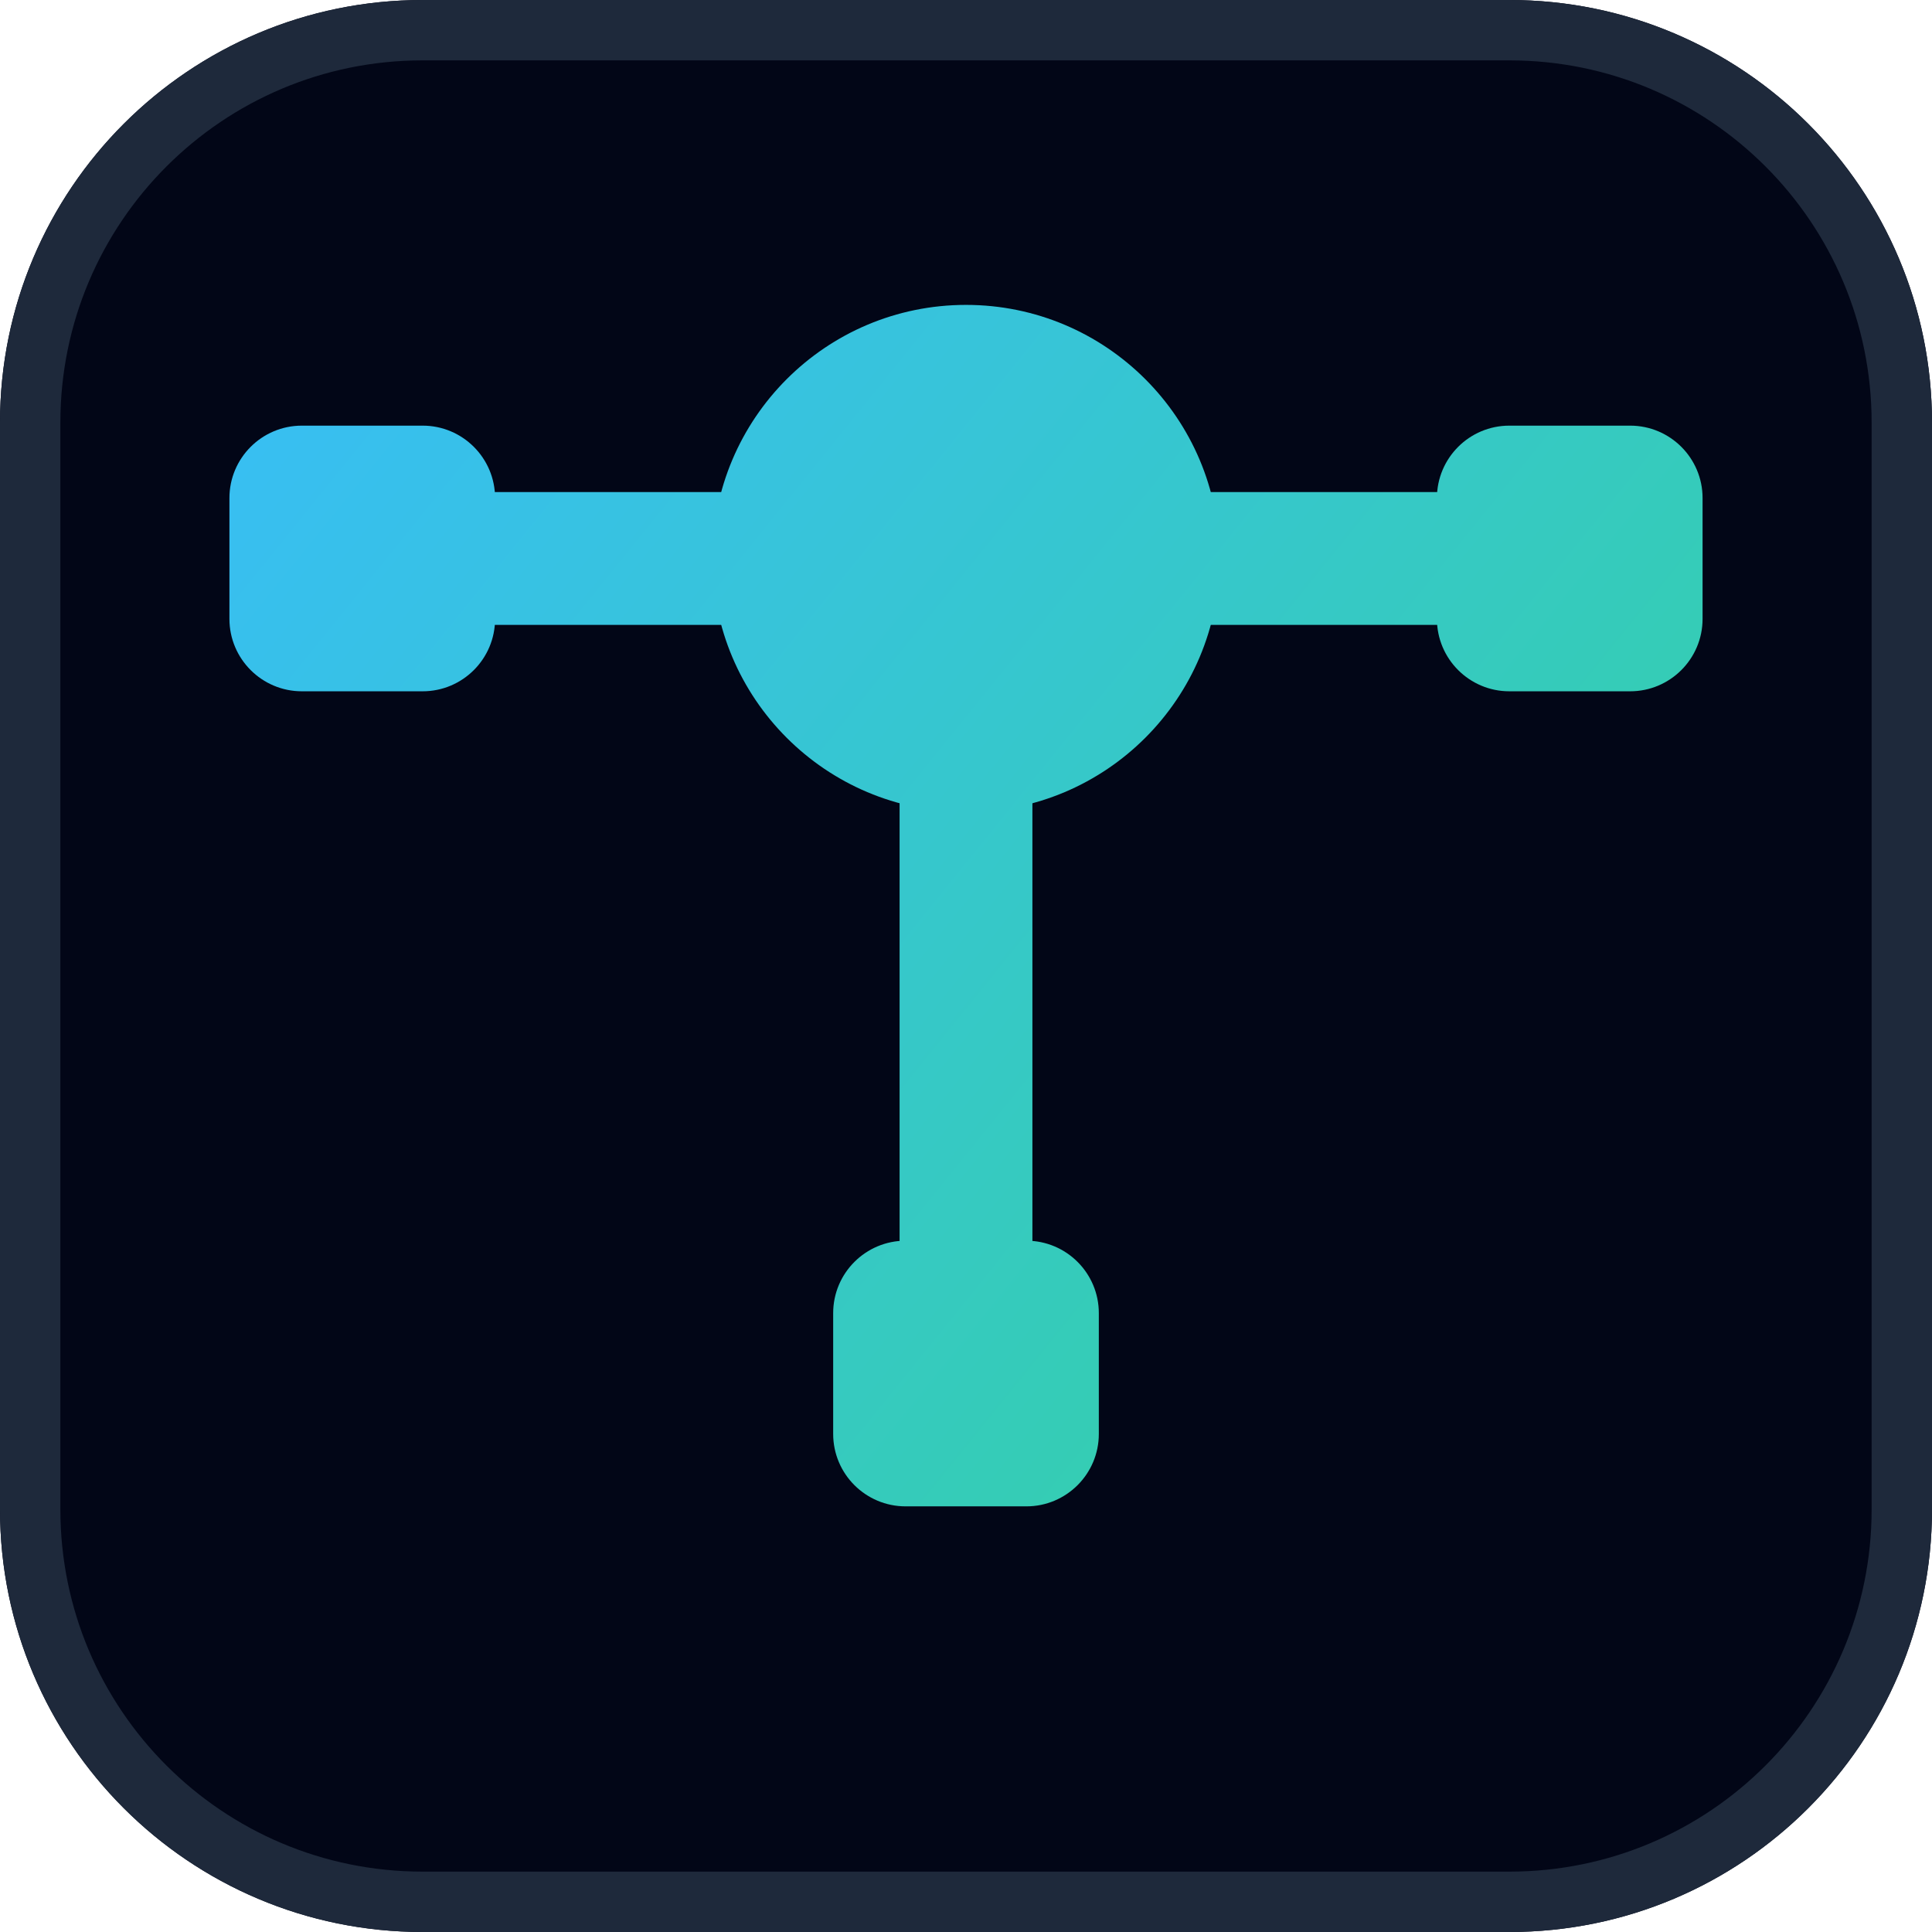
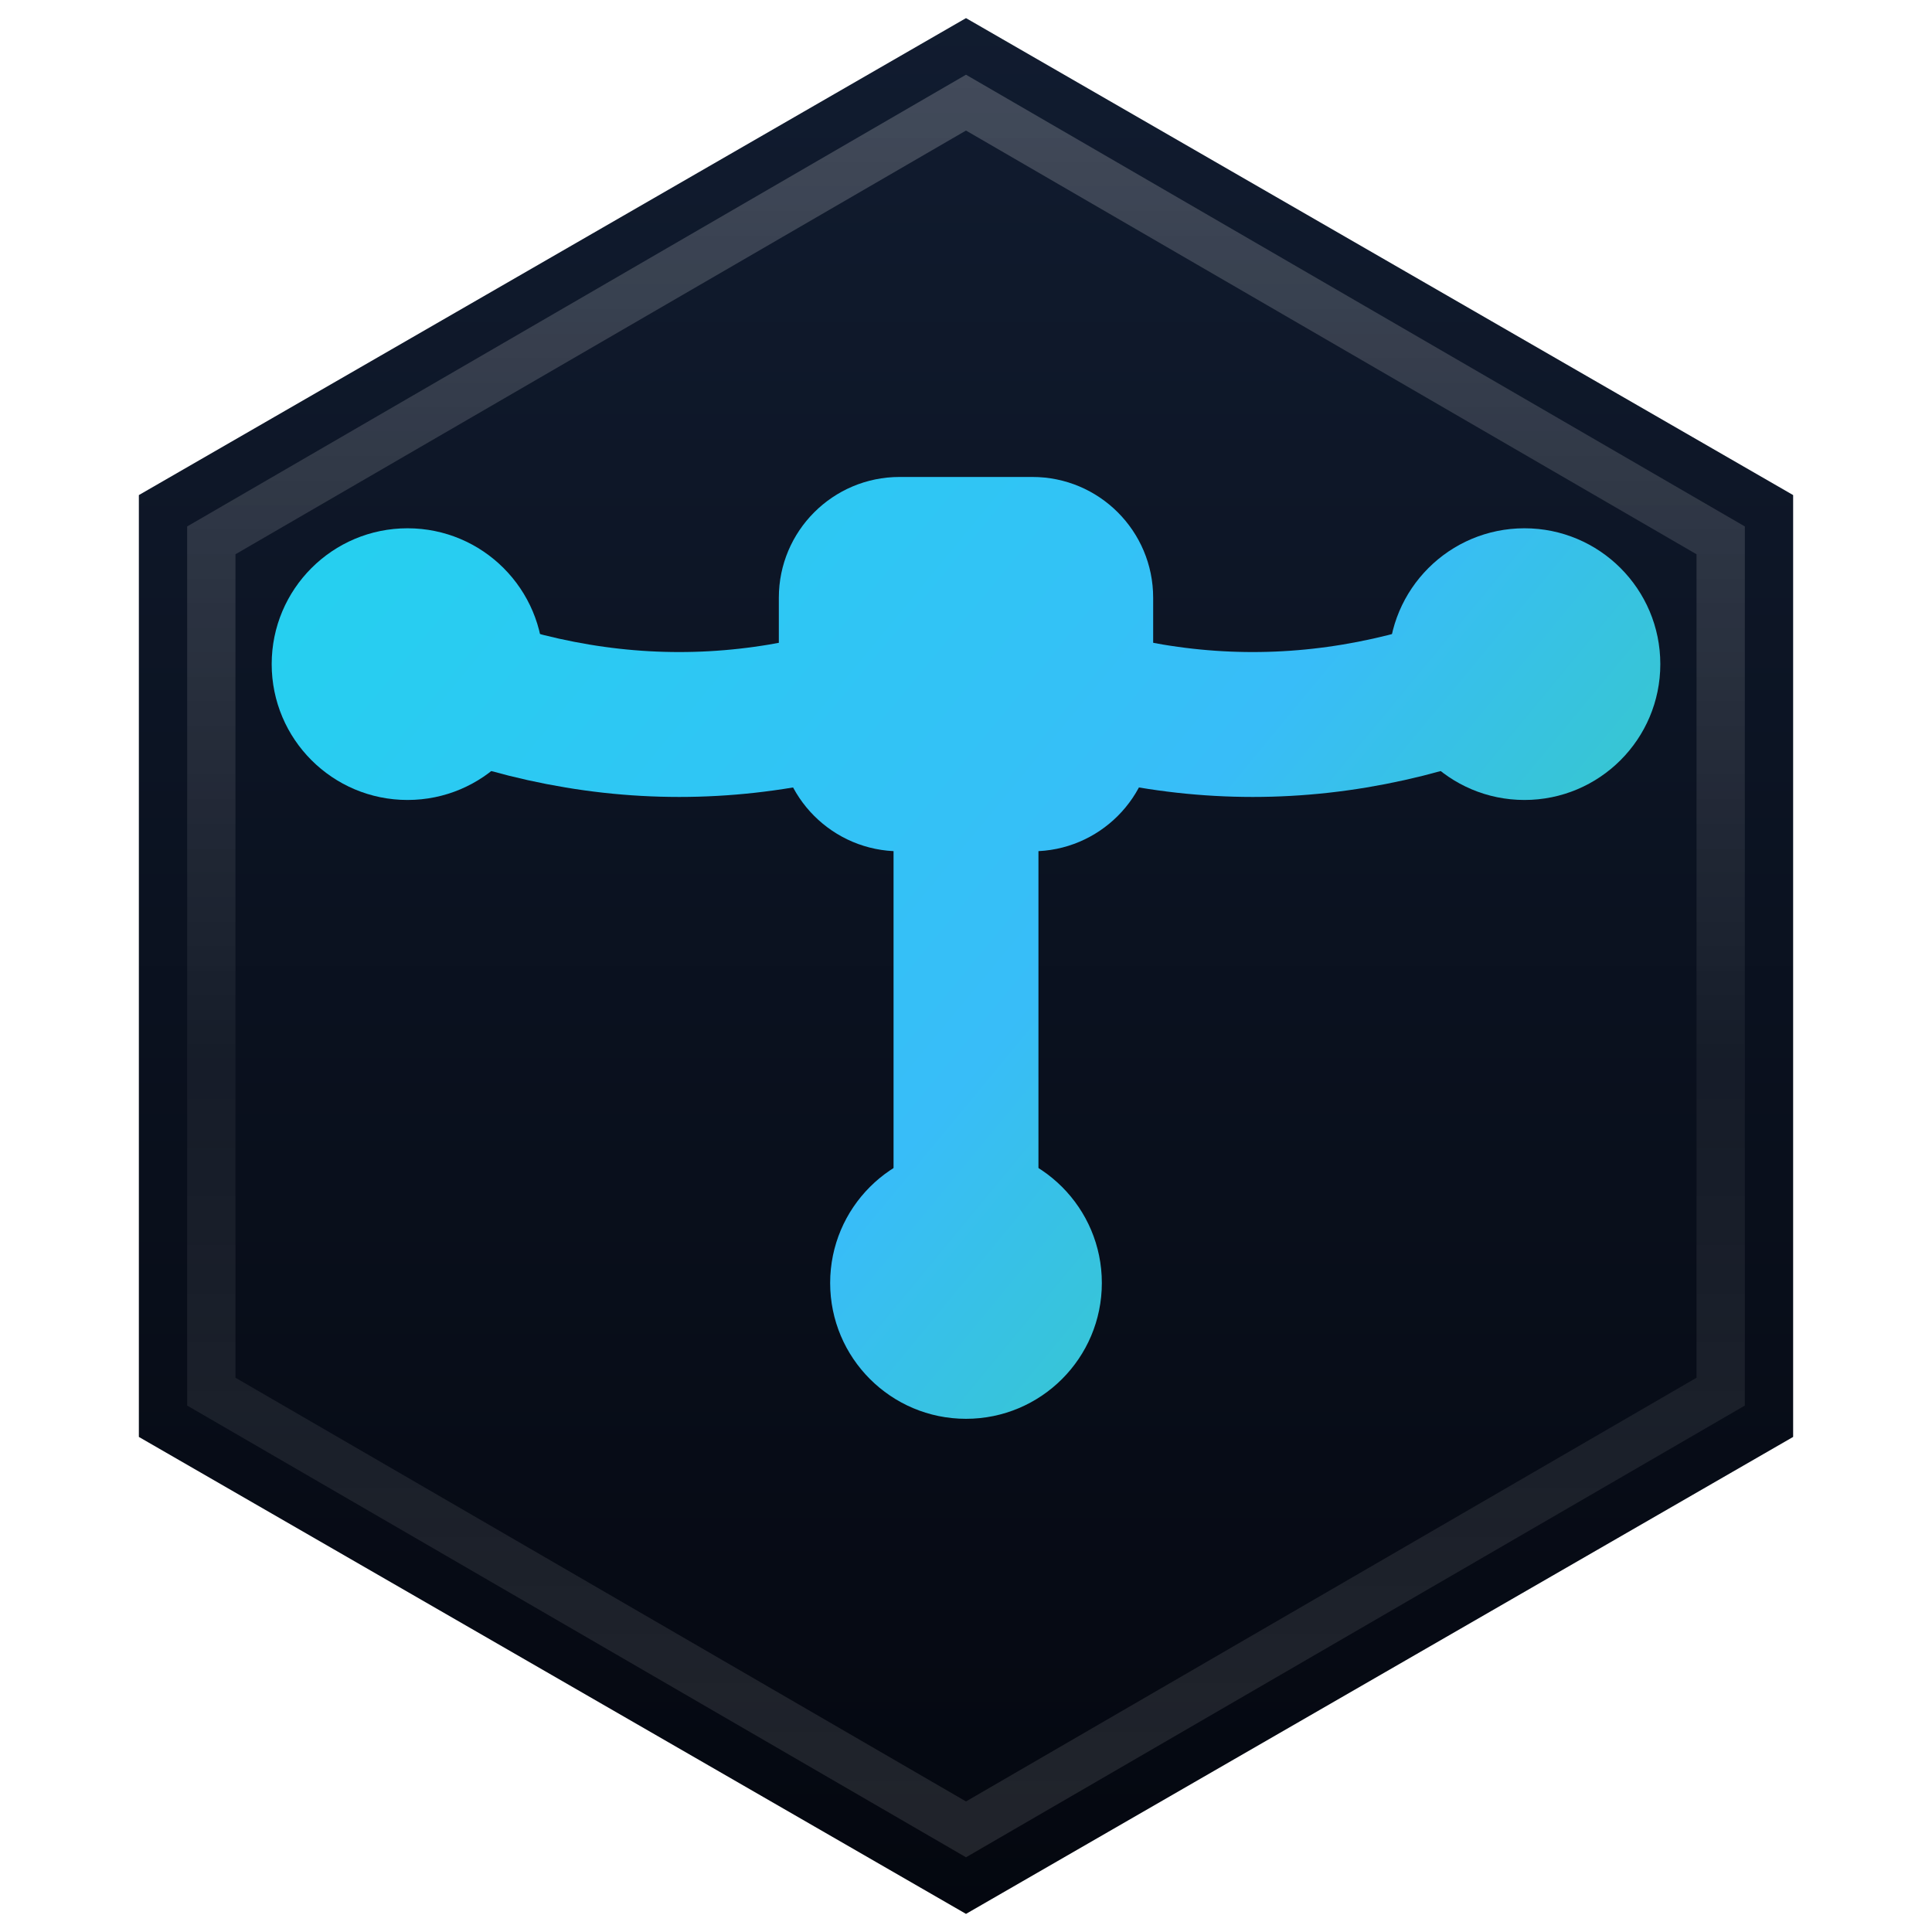
<svg xmlns="http://www.w3.org/2000/svg" viewBox="0 0 64 64" width="64" height="64" role="img" aria-label="TopoSmith">
  <defs>
-     <linearGradient id="ts-wire" x1="6" y1="10" x2="58" y2="52" gradientUnits="userSpaceOnUse">
-       <stop offset="0" stop-color="#38bdf8" />
+     <linearGradient id="ts-badge" x1="32" y1="0" x2="32" y2="64" gradientUnits="userSpaceOnUse">
+       <stop offset="0" stop-color="#111c30" />
+       <stop offset="1" stop-color="#04070f" />
+     </linearGradient>
+     <linearGradient id="ts-rim" x1="32" y1="0" x2="32" y2="64" gradientUnits="userSpaceOnUse">
+       <stop offset="0" stop-color="#ffffff" stop-opacity="0.22" />
+       <stop offset="0.55" stop-color="#ffffff" stop-opacity="0.05" />
+       <stop offset="1" stop-color="#ffffff" stop-opacity="0.12" />
+     </linearGradient>
+     <linearGradient id="ts-wire" x1="9" y1="12" x2="55" y2="50" gradientUnits="userSpaceOnUse">
+       <stop offset="0" stop-color="#22d3ee" />
+       <stop offset="0.55" stop-color="#38bdf8" />
      <stop offset="1" stop-color="#34d399" />
    </linearGradient>
  </defs>
-   <rect x="0" y="0" width="64" height="64" rx="14" fill="#020617" />
-   <rect x="1" y="1" width="62" height="62" rx="13" fill="none" stroke="#1e293b" stroke-width="2" />
-   <g fill="none" stroke="url(#ts-wire)" stroke-width="4.4" stroke-linecap="round">
-     <path d="M12 18.5 H52" />
-     <path d="M32 18.5 V45.5" />
+   <polygon id="ts-badge-shape" points="32,0.6 59.4,16.4 59.4,47.6 32,63.4 4.6,47.6 4.6,16.4" fill="url(#ts-badge)" />
+   <polygon points="32,3.4 57,17.9 57,46.1 32,60.6 7,46.1 7,17.9" fill="none" stroke="url(#ts-rim)" stroke-width="1.6" />
+   <g fill="none" stroke="url(#ts-wire)" stroke-width="4.8" stroke-linecap="round">
+     <path d="M13.5 22 Q22.5 26 31.5 22" />
+     <path d="M32.5 22 Q41.5 26 50.5 22" />
+     <path d="M32 23.5 V42.5" />
  </g>
+   <rect x="25.8" y="15.8" width="12.4" height="12.4" rx="4" fill="url(#ts-wire)" />
  <g fill="url(#ts-wire)">
-     <rect x="7.6" y="14.1" width="8.8" height="8.8" rx="2.4" />
-     <rect x="47.6" y="14.1" width="8.8" height="8.8" rx="2.4" />
-     <rect x="27.6" y="41.1" width="8.8" height="8.8" rx="2.4" />
-     <circle cx="32" cy="18.5" r="8.4" />
+     <circle cx="13.5" cy="22" r="4.5" />
+     <circle cx="50.5" cy="22" r="4.5" />
+     <circle cx="32" cy="42.5" r="4.5" />
  </g>
</svg>
